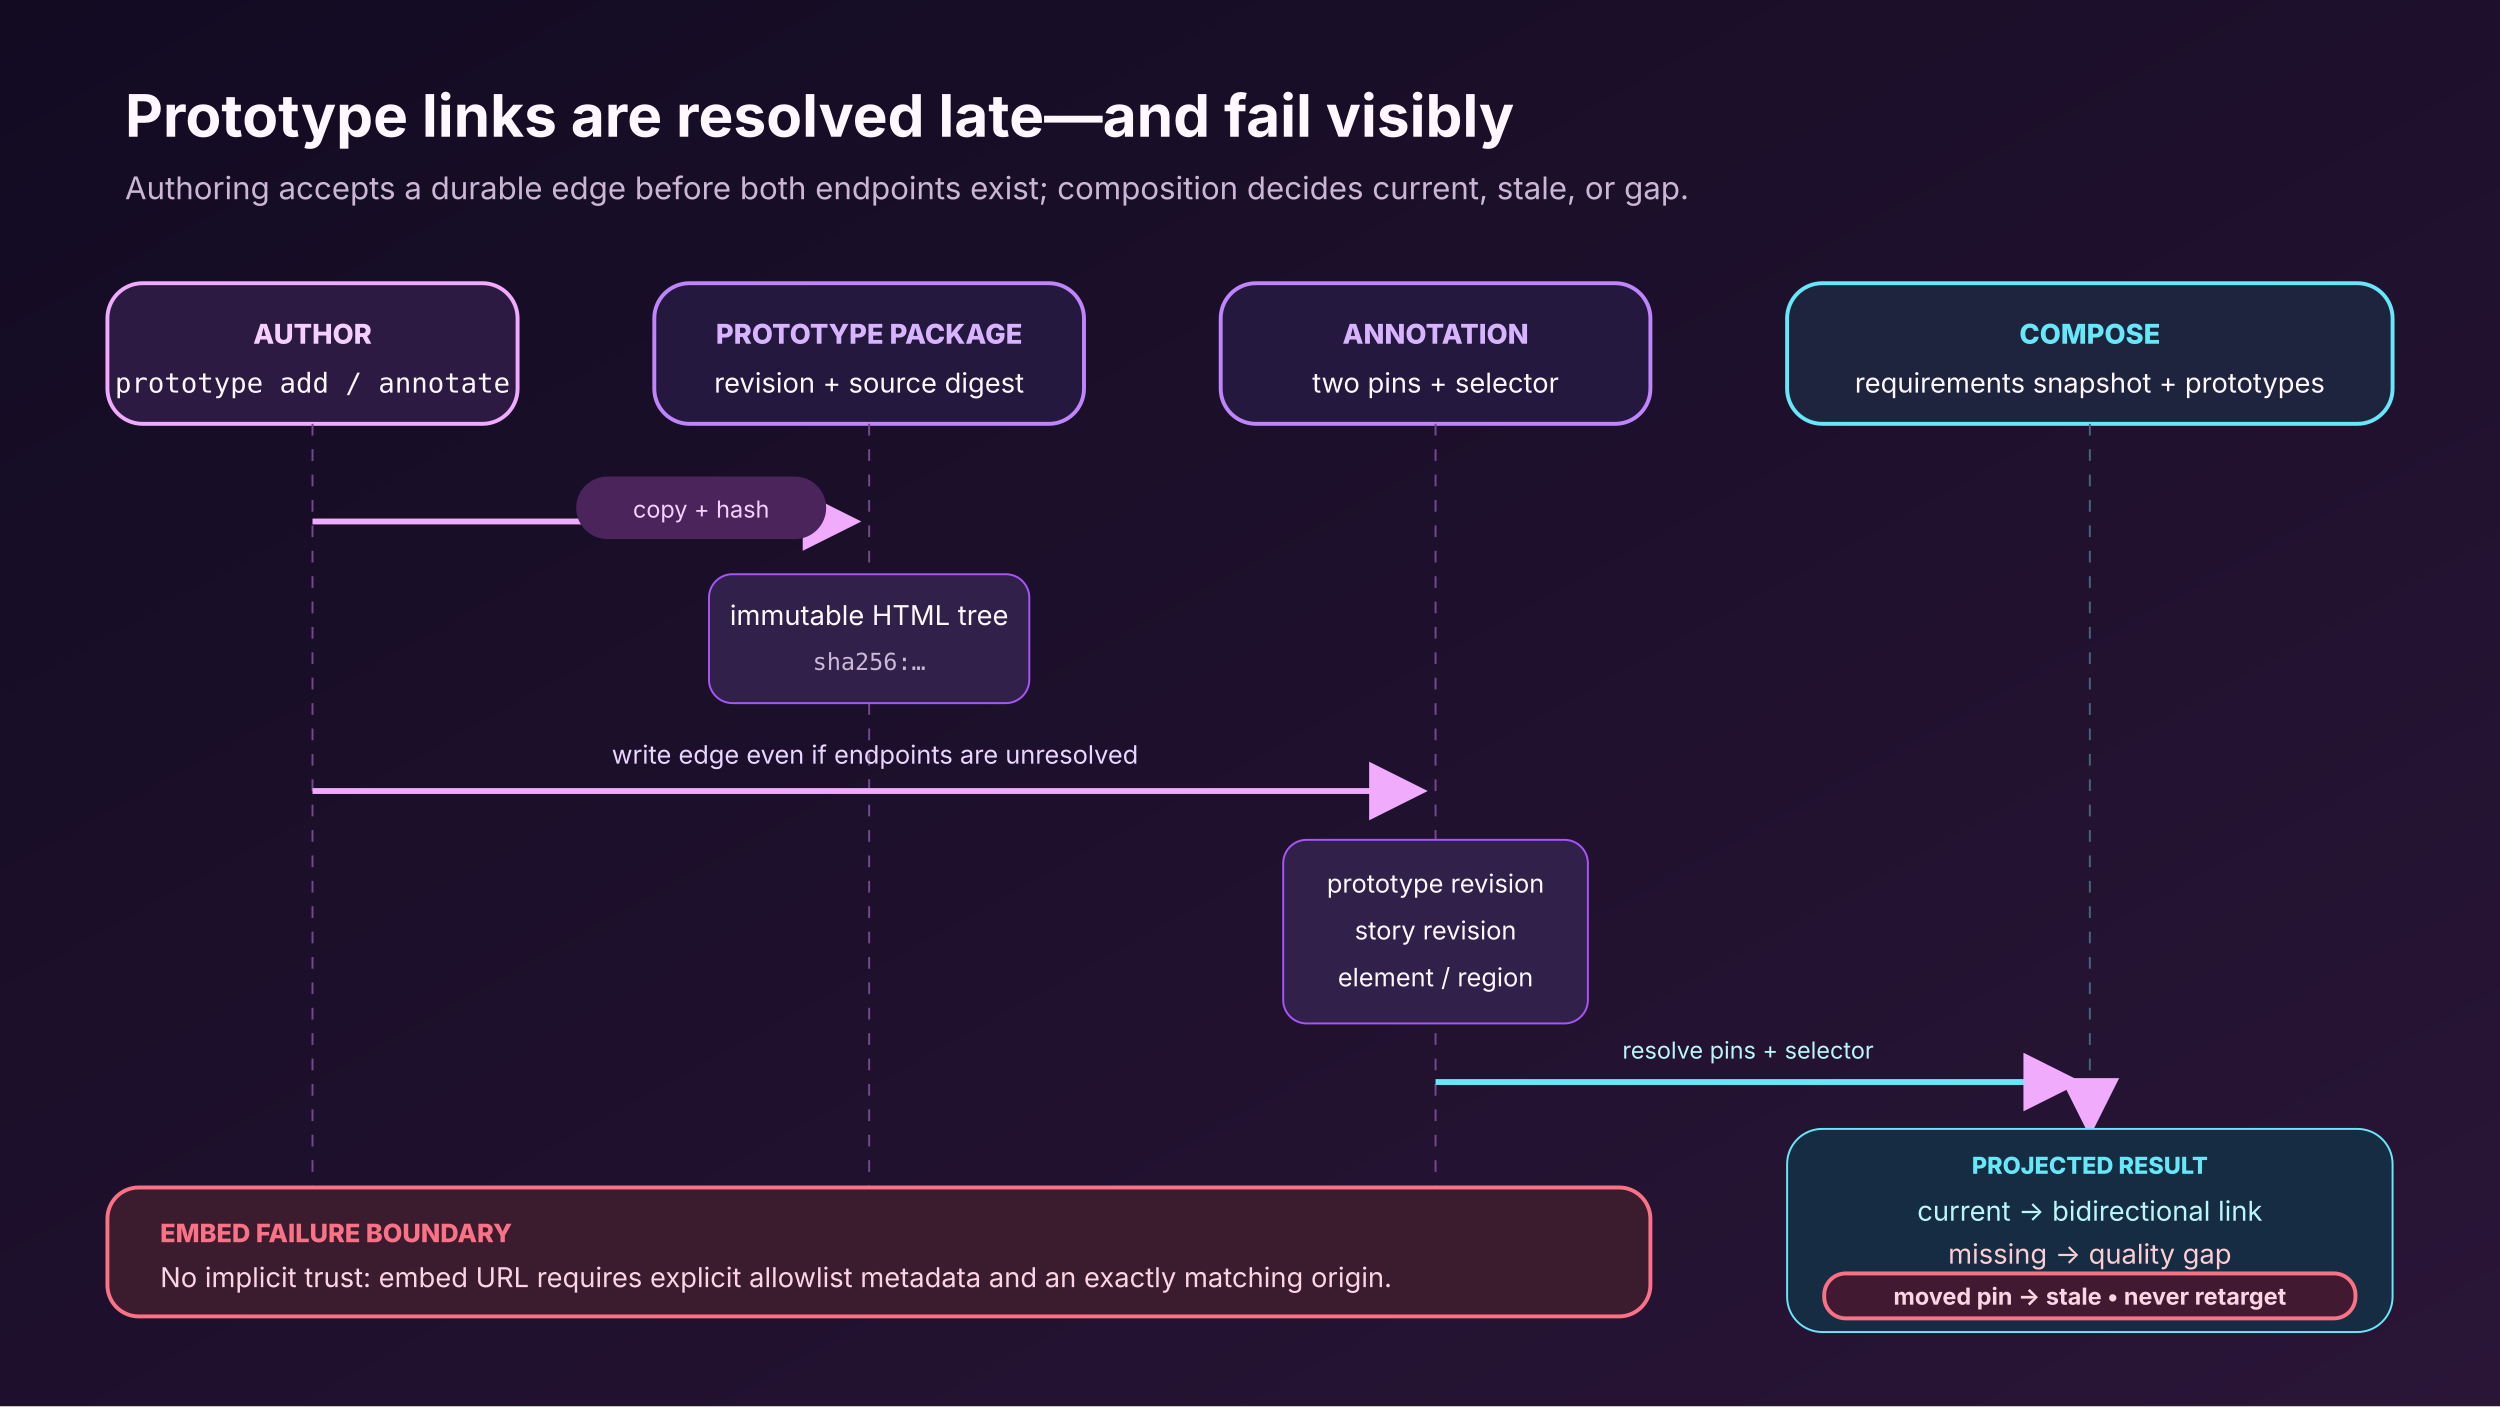
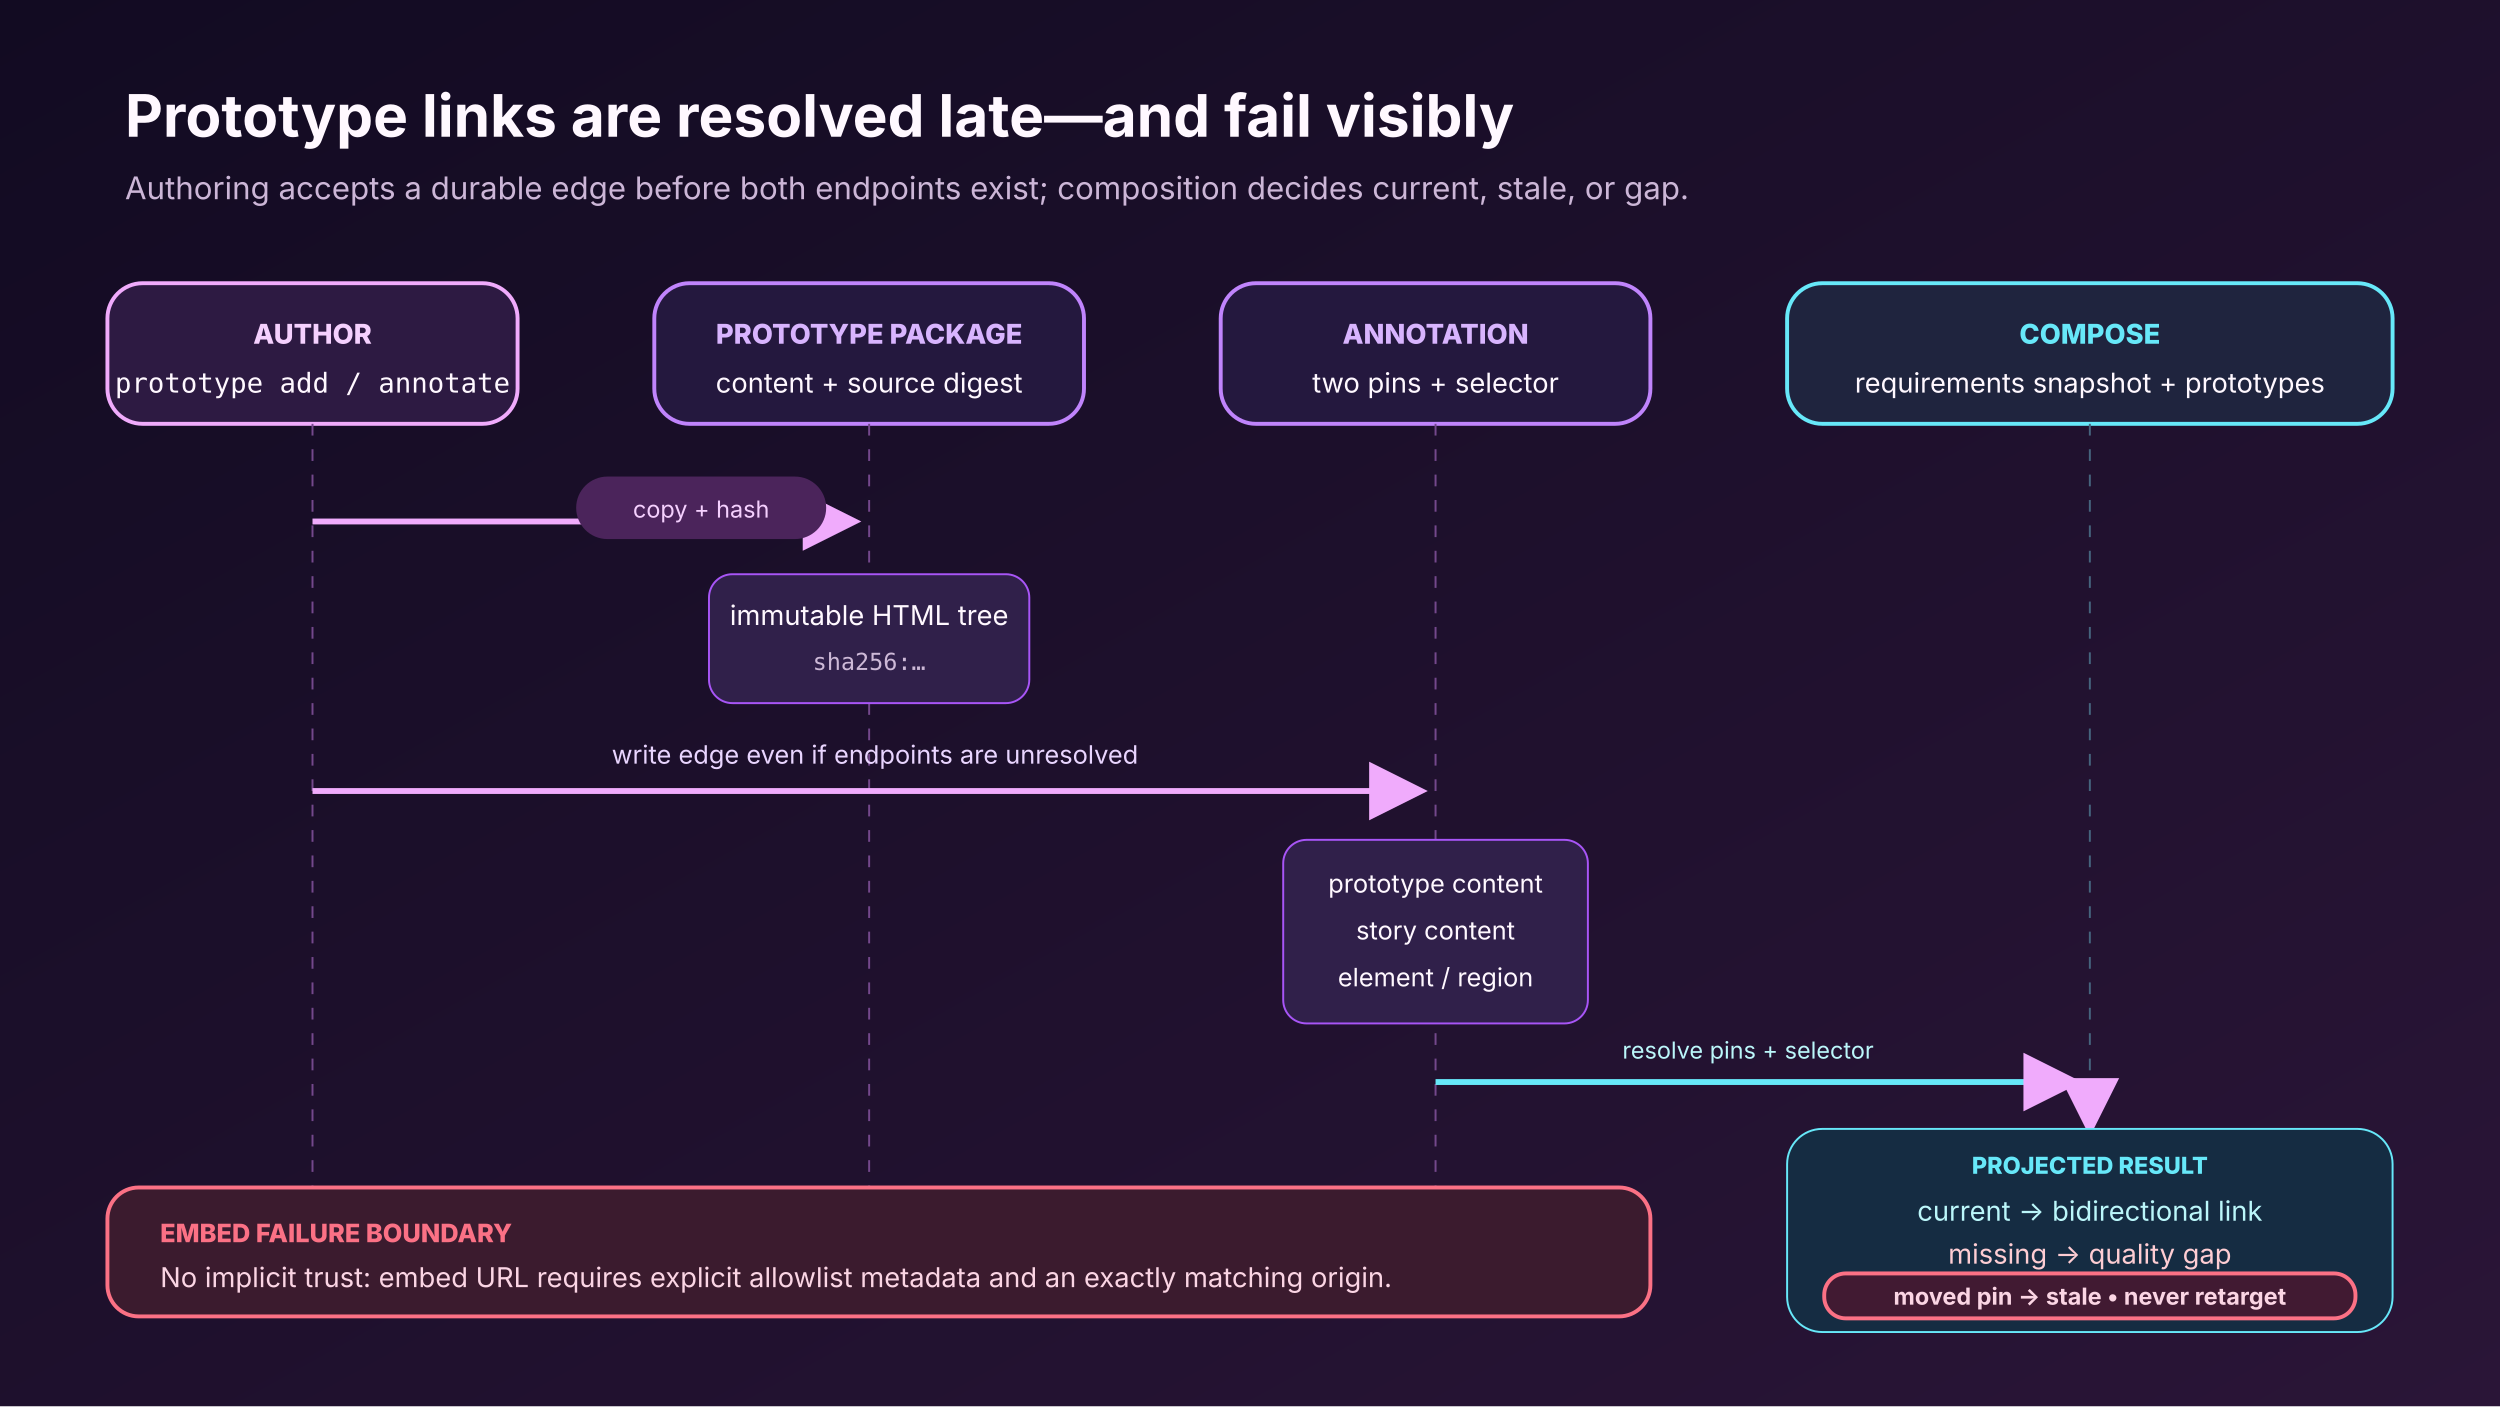
<svg xmlns="http://www.w3.org/2000/svg" width="1280" height="720" viewBox="0 0 1280 720" role="img" aria-labelledby="title desc">
  <defs>
    <linearGradient id="bg" x1="0" y1="0" x2="1" y2="1">
      <stop stop-color="#120b22" />
      <stop offset="1" stop-color="#2a1537" />
    </linearGradient>
    <marker id="arr" markerWidth="10" markerHeight="10" refX="8" refY="5" orient="auto">
      <path d="M0 0L10 5L0 10Z" fill="#f0abfc" />
    </marker>
    <marker id="bad" markerWidth="10" markerHeight="10" refX="8" refY="5" orient="auto">
      <path d="M0 0L10 5L0 10Z" fill="#fb7185" />
    </marker>
  </defs>
  <rect width="1280" height="720" fill="url(#bg)" />
  <text x="64" y="70" fill="#fff8ff" font-family="Inter,system-ui,sans-serif" font-size="30" font-weight="700">Prototype links are resolved late—and fail visibly</text>
  <text x="64" y="102" fill="#ccb6d7" font-family="Inter,system-ui,sans-serif" font-size="16">Authoring accepts a durable edge before both endpoints exist; composition decides current, stale, or gap.</text>
  <g id="author-command">
    <rect x="55" y="145" width="210" height="72" rx="18" fill="#2d1a42" stroke="#f0abfc" stroke-width="2" />
    <text x="160" y="176" text-anchor="middle" fill="#f5d0fe" font-family="Inter,system-ui,sans-serif" font-size="14" font-weight="800">AUTHOR</text>
    <text x="160" y="201" text-anchor="middle" fill="#fff8ff" font-family="ui-monospace,monospace" font-size="14">prototype add / annotate</text>
    <path d="M160 217V642" stroke="#74488c" stroke-dasharray="6 7" />
  </g>
  <g id="immutable-package">
    <rect x="335" y="145" width="220" height="72" rx="18" fill="#24183e" stroke="#c084fc" stroke-width="2" />
    <text x="445" y="176" text-anchor="middle" fill="#d8b4fe" font-family="Inter,system-ui,sans-serif" font-size="14" font-weight="800">PROTOTYPE PACKAGE</text>
-     <text x="445" y="201" text-anchor="middle" fill="#fff8ff" font-family="Inter,system-ui,sans-serif" font-size="14">revision + source digest</text>
+     <text x="445" y="201" text-anchor="middle" fill="#fff8ff" font-family="Inter,system-ui,sans-serif" font-size="14">content + source digest</text>
    <path d="M445 217V642" stroke="#74488c" stroke-dasharray="6 7" />
    <path d="M160 267H435" stroke="#f0abfc" stroke-width="3" marker-end="url(#arr)" />
    <rect x="295" y="244" width="128" height="32" rx="16" fill="#4b245b" />
    <text x="359" y="265" text-anchor="middle" fill="#f5d0fe" font-family="Inter,system-ui,sans-serif" font-size="12">copy + hash</text>
    <rect x="363" y="294" width="164" height="66" rx="12" fill="#30204a" stroke="#a855f7" />
    <text x="445" y="320" text-anchor="middle" fill="#fff8ff" font-family="Inter,system-ui,sans-serif" font-size="14">immutable HTML tree</text>
    <text x="445" y="343" text-anchor="middle" fill="#cdb9d7" font-family="ui-monospace,monospace" font-size="12">sha256:…</text>
  </g>
  <g id="pinned-annotation">
    <rect x="625" y="145" width="220" height="72" rx="18" fill="#24183e" stroke="#c084fc" stroke-width="2" />
    <text x="735" y="176" text-anchor="middle" fill="#d8b4fe" font-family="Inter,system-ui,sans-serif" font-size="14" font-weight="800">ANNOTATION</text>
    <text x="735" y="201" text-anchor="middle" fill="#fff8ff" font-family="Inter,system-ui,sans-serif" font-size="14">two pins + selector</text>
    <path d="M735 217V642" stroke="#74488c" stroke-dasharray="6 7" />
    <path d="M160 405H725" stroke="#f0abfc" stroke-width="3" marker-end="url(#arr)" />
    <text x="448" y="391" text-anchor="middle" fill="#e9d5ff" font-family="Inter,system-ui,sans-serif" font-size="13">write edge even if endpoints are unresolved</text>
    <rect x="657" y="430" width="156" height="94" rx="12" fill="#30204a" stroke="#a855f7" />
-     <text x="735" y="457" text-anchor="middle" fill="#fff8ff" font-family="Inter,system-ui,sans-serif" font-size="13">prototype revision</text>
-     <text x="735" y="481" text-anchor="middle" fill="#fff8ff" font-family="Inter,system-ui,sans-serif" font-size="13">story revision</text>
+     <text x="735" y="457" text-anchor="middle" fill="#fff8ff" font-family="Inter,system-ui,sans-serif" font-size="13">prototype content</text>
+     <text x="735" y="481" text-anchor="middle" fill="#fff8ff" font-family="Inter,system-ui,sans-serif" font-size="13">story content</text>
    <text x="735" y="505" text-anchor="middle" fill="#fff8ff" font-family="Inter,system-ui,sans-serif" font-size="13">element / region</text>
  </g>
  <g id="composition-runtime">
    <rect x="915" y="145" width="310" height="72" rx="18" fill="#1f243e" stroke="#67e8f9" stroke-width="2" />
    <text x="1070" y="176" text-anchor="middle" fill="#67e8f9" font-family="Inter,system-ui,sans-serif" font-size="14" font-weight="800">COMPOSE</text>
    <text x="1070" y="201" text-anchor="middle" fill="#fff8ff" font-family="Inter,system-ui,sans-serif" font-size="14">requirements snapshot + prototypes</text>
    <path d="M1070 217V642" stroke="#45647d" stroke-dasharray="6 7" />
    <path d="M735 554H1060" stroke="#67e8f9" stroke-width="3" marker-end="url(#arr)" />
    <text x="895" y="542" text-anchor="middle" fill="#bbf7fa" font-family="Inter,system-ui,sans-serif" font-size="12">resolve pins + selector</text>
    <path d="M1070 554V576" stroke="#67e8f9" stroke-width="3" marker-end="url(#arr)" />
    <rect x="915" y="578" width="310" height="104" rx="18" fill="#152c42" stroke="#67e8f9" />
    <text x="1070" y="601" text-anchor="middle" fill="#67e8f9" font-family="Inter,system-ui,sans-serif" font-size="12" font-weight="800">PROJECTED RESULT</text>
    <text x="1070" y="625" text-anchor="middle" fill="#bbf7fa" font-family="Inter,system-ui,sans-serif" font-size="14">current → bidirectional link</text>
    <text x="1070" y="647" text-anchor="middle" fill="#fecdd3" font-family="Inter,system-ui,sans-serif" font-size="14">missing → quality gap</text>
  </g>
  <g id="stale-boundary">
    <rect x="934" y="652" width="272" height="23" rx="11" fill="#411a32" stroke="#fb7185" stroke-width="2" />
    <text x="1070" y="668" text-anchor="middle" fill="#fbd5e4" font-family="Inter,system-ui,sans-serif" font-size="12" font-weight="700">moved pin → stale • never retarget</text>
  </g>
  <g id="embed-failure">
    <rect x="55" y="608" width="790" height="66" rx="16" fill="#3b1b2e" stroke="#fb7185" stroke-width="2" />
    <text x="82" y="636" fill="#fb7185" font-family="Inter,system-ui,sans-serif" font-size="13" font-weight="800">EMBED FAILURE BOUNDARY</text>
    <text x="82" y="659" fill="#fbd5e4" font-family="Inter,system-ui,sans-serif" font-size="14">No implicit trust: embed URL requires explicit allowlist metadata and an exactly matching origin.</text>
  </g>
</svg>
